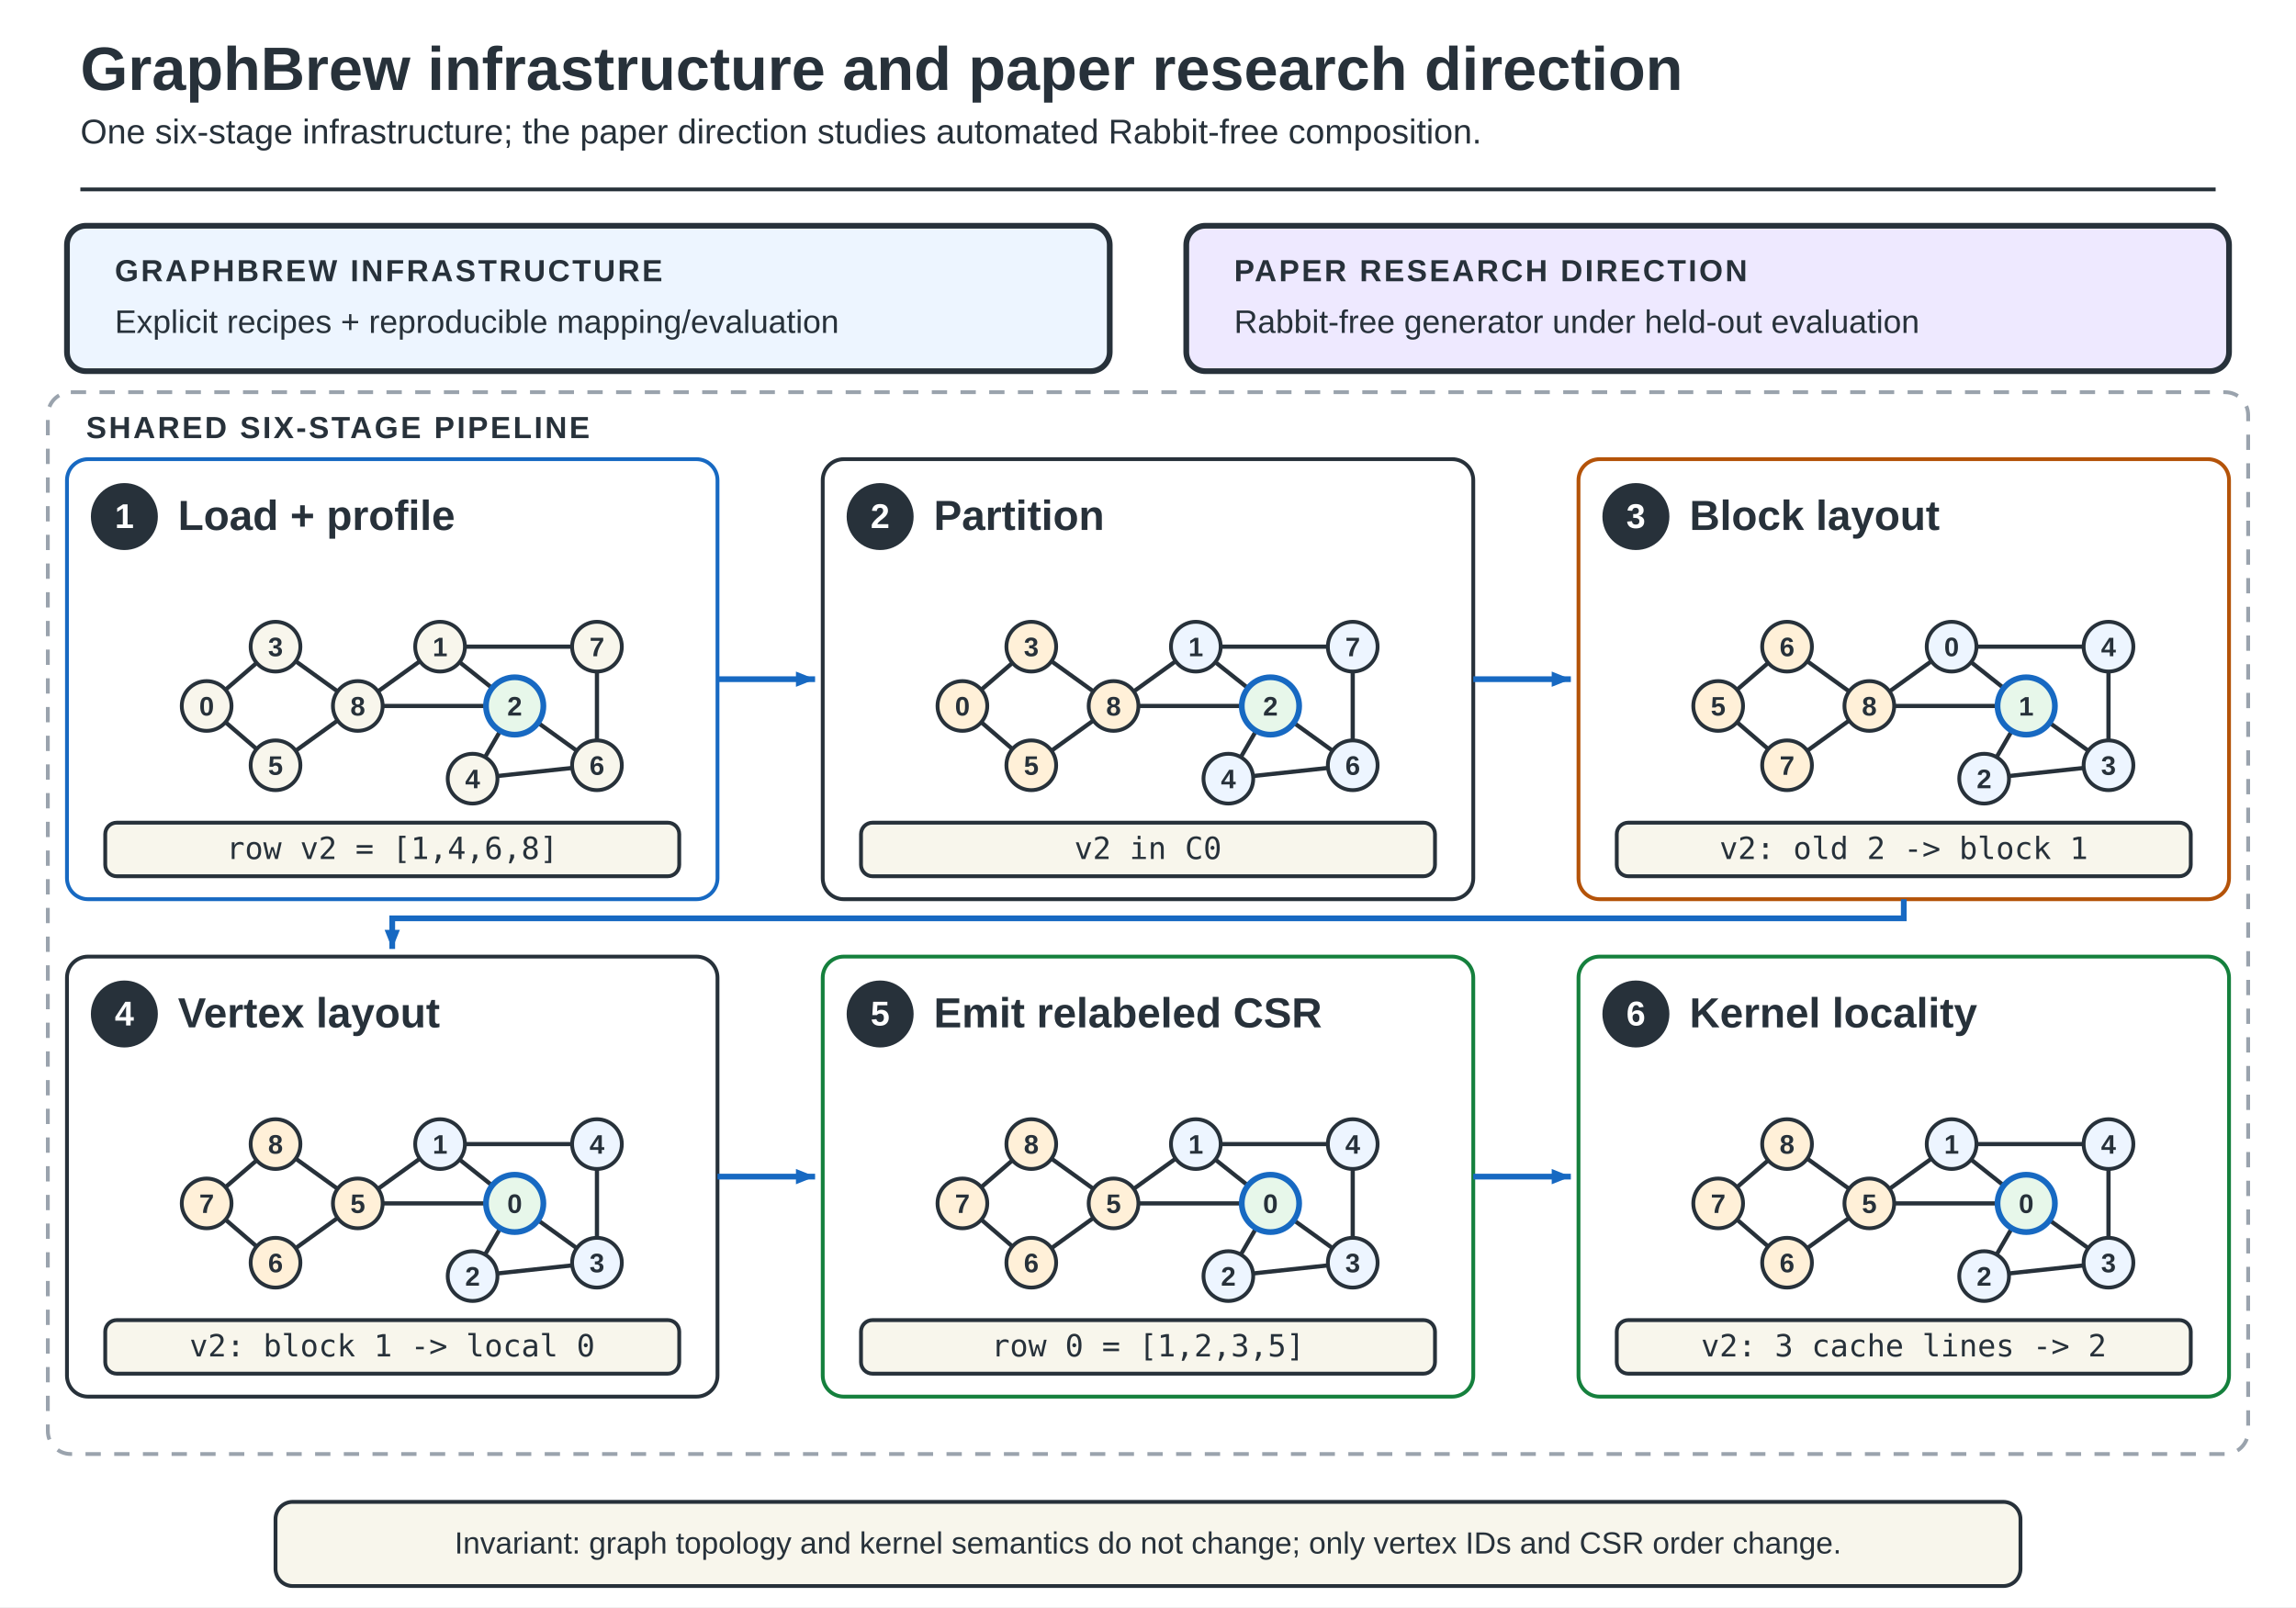
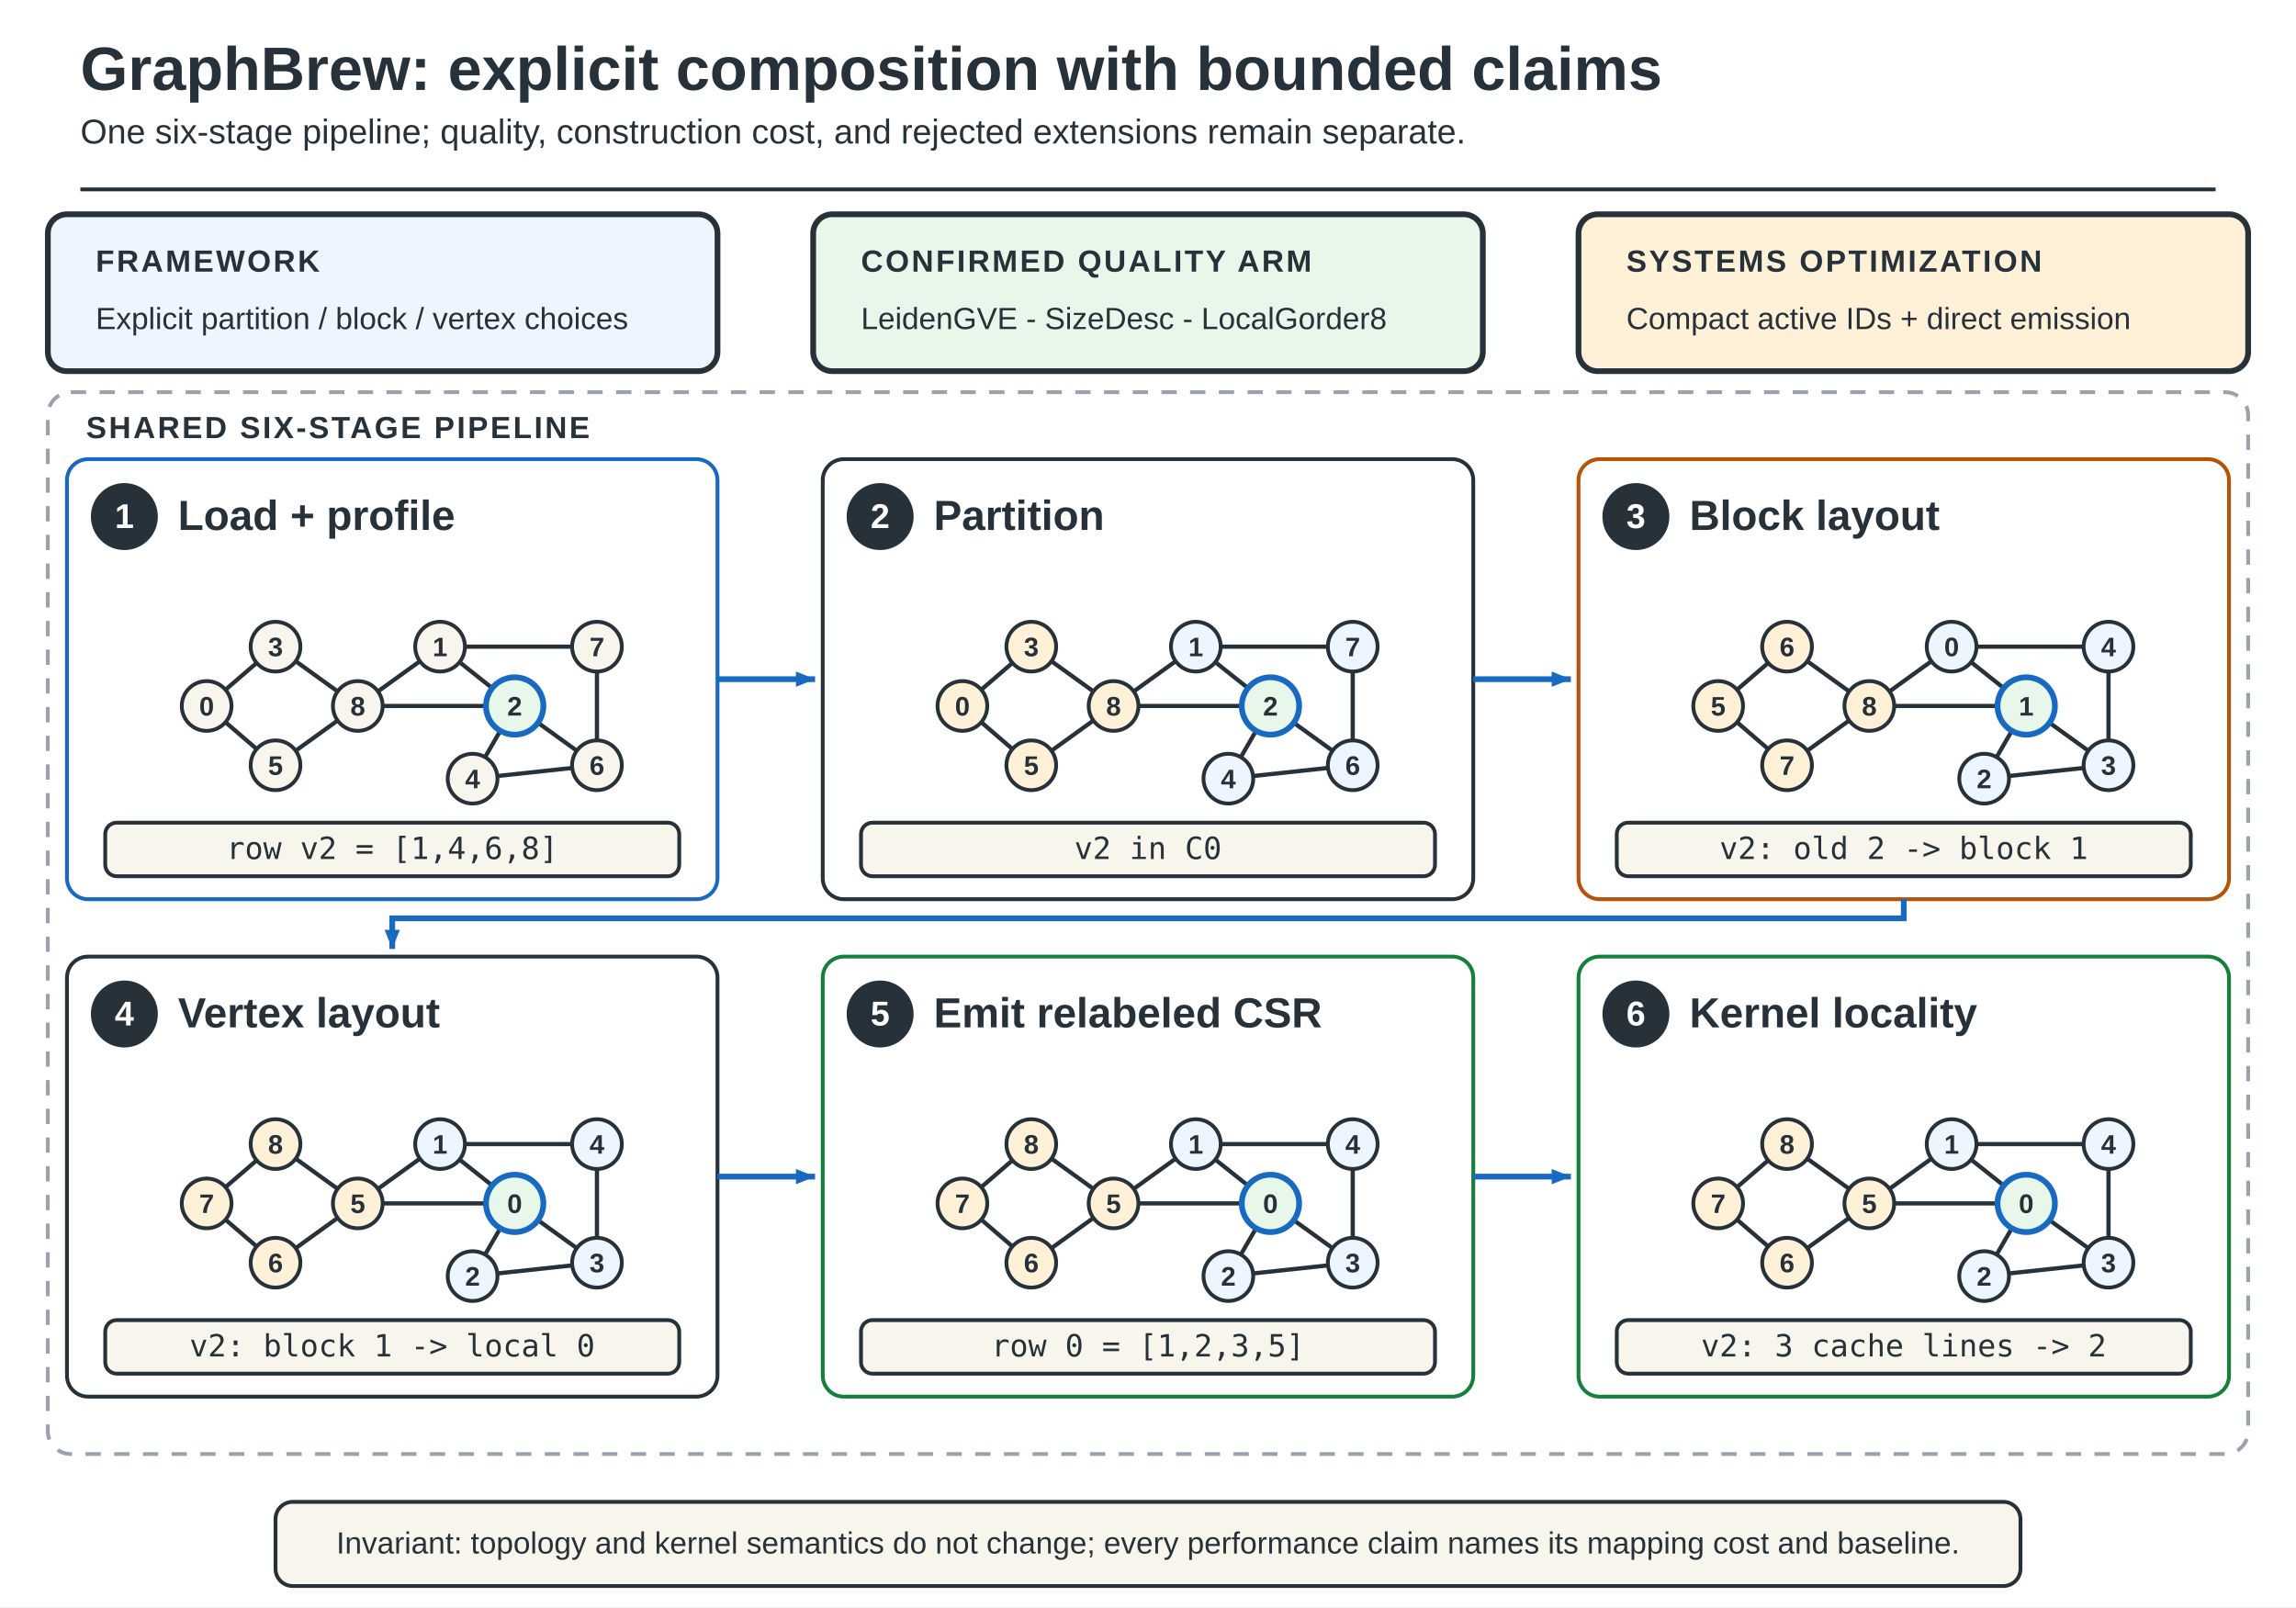
- <svg xmlns="http://www.w3.org/2000/svg" width="1200" height="840" viewBox="0 0 1200 840" role="img" aria-labelledby="title desc" fill="#27313A" data-figure-schema="graphbrew-public/v3">
+ <svg xmlns="http://www.w3.org/2000/svg" width="1200" height="840" viewBox="0 0 1200 840" role="img" aria-labelledby="title desc" fill="#27313A" data-figure-schema="graphbrew-public/v4">
  <defs>
    <marker id="arrow" viewBox="0 0 10 8" markerWidth="10" markerHeight="8" refX="10" refY="4" orient="auto" markerUnits="userSpaceOnUse">
      <path d="M0 0 L10 4 L0 8 Z" fill="#1769C2" />
    </marker>
    <style>
      :root{color-scheme:light dark}
      @media(prefers-color-scheme:dark){
        [fill="#27313A"]{fill:#ECE7DD}[stroke="#27313A"]{stroke:#ECE7DD}
        [fill="#FFFFFF"]{fill:#1E2327}[fill="#F8F6EC"]{fill:#252A2E}
        [fill="#EDF5FF"]{fill:#273846}[fill="#E7F7EA"]{fill:#24382A}
        [fill="#FFF0D8"]{fill:#3B3122}[fill="#F7DEDC"]{fill:#3D292A}
        [fill="#EEE9FF"]{fill:#302C3C}[stroke="#9AA3AD"]{stroke:#747D86}
        [stroke="#1769C2"]{stroke:#63A8FF}[fill="#1769C2"]{fill:#63A8FF}
        [stroke="#B45309"]{stroke:#F0B35A}[stroke="#15803D"]{stroke:#63D68B}
        .arrow{stroke:#63A8FF!important}.edge{stroke:#ECE7DD!important}
      }
      .sans{font-family:Arial,Helvetica,sans-serif}
      .mono{font-family:"SFMono-Regular",Consolas,monospace}
      .title{font-size:32px;font-weight:700}.subtitle{font-size:18px}
      .domain{font-size:16px;font-weight:700;letter-spacing:1.2px}.heading{font-size:22px;font-weight:700}
      .label{font-size:18px;font-weight:700}.body{font-size:17px}.small{font-size:16px}.micro{font-size:14px;font-weight:700}
      .arrow{fill:none;stroke:#1769C2;stroke-width:3;marker-end:url(#arrow)}
      .edge{stroke:#27313A;stroke-width:2.2}
    </style>
  </defs>
  <rect width="1200" height="840" fill="#FFFFFF" />
-   <text x="42" y="47" class="sans title">GraphBrew infrastructure and paper research direction</text>
-   <text x="42" y="75" class="sans subtitle">One six-stage infrastructure; the paper direction studies automated Rabbit-free composition.</text>
+   <text x="42" y="47" class="sans title">GraphBrew: explicit composition with bounded claims</text>
+   <text x="42" y="75" class="sans subtitle">One six-stage pipeline; quality, construction cost, and rejected extensions remain separate.</text>
  <line x1="42" y1="99" x2="1158" y2="99" stroke="#27313A" stroke-width="2" />
-   <rect x="35" y="118" width="545" height="76" rx="10" fill="#EDF5FF" stroke="#27313A" stroke-width="3" />
-   <text x="60" y="147" class="sans domain">GRAPHBREW INFRASTRUCTURE</text>
-   <text x="60" y="174" class="sans body">Explicit recipes + reproducible mapping/evaluation</text>
-   <rect x="620" y="118" width="545" height="76" rx="10" fill="#EEE9FF" stroke="#27313A" stroke-width="3" />
-   <text x="645" y="147" class="sans domain">PAPER RESEARCH DIRECTION</text>
-   <text x="645" y="174" class="sans body">Rabbit-free generator under held-out evaluation</text>
+   <rect x="25" y="112" width="350" height="82" rx="10" fill="#EDF5FF" stroke="#27313A" stroke-width="3" />
+   <text x="50" y="142" class="sans domain">FRAMEWORK</text>
+   <text x="50" y="172" class="sans small">Explicit partition / block / vertex choices</text>
+   <rect x="425" y="112" width="350" height="82" rx="10" fill="#E7F7EA" stroke="#27313A" stroke-width="3" />
+   <text x="450" y="142" class="sans domain">CONFIRMED QUALITY ARM</text>
+   <text x="450" y="172" class="sans small">LeidenGVE - SizeDesc - LocalGorder8</text>
+   <rect x="825" y="112" width="350" height="82" rx="10" fill="#FFF0D8" stroke="#27313A" stroke-width="3" />
+   <text x="850" y="142" class="sans domain">SYSTEMS OPTIMIZATION</text>
+   <text x="850" y="172" class="sans small">Compact active IDs + direct emission</text>
  <rect x="25" y="205" width="1150" height="555" rx="12" fill="none" stroke="#9AA3AD" stroke-width="2" stroke-dasharray="8 7" />
  <text x="45" y="229" class="sans domain">SHARED SIX-STAGE PIPELINE</text>
  <rect x="35" y="240" width="340" height="230" rx="11" fill="#FFFFFF" stroke="#1769C2" stroke-width="2" />
  <circle cx="65" cy="270" r="17" fill="#27313A" stroke="#27313A" stroke-width="1" />
  <text x="65" y="276" class="sans label" text-anchor="middle" fill="#FFFFFF">1</text>
  <text x="93" y="277" class="sans heading">Load + profile</text>
  <line x1="108" y1="369" x2="144" y2="338" class="edge" />
  <line x1="108" y1="369" x2="144" y2="400" class="edge" />
  <line x1="144" y1="338" x2="187" y2="369" class="edge" />
  <line x1="144" y1="400" x2="187" y2="369" class="edge" />
  <line x1="187" y1="369" x2="230" y2="338" class="edge" />
  <line x1="187" y1="369" x2="269" y2="369" class="edge" />
  <line x1="230" y1="338" x2="269" y2="369" class="edge" />
  <line x1="230" y1="338" x2="312" y2="338" class="edge" />
  <line x1="269" y1="369" x2="247" y2="407" class="edge" />
  <line x1="269" y1="369" x2="312" y2="400" class="edge" />
  <line x1="247" y1="407" x2="312" y2="400" class="edge" />
  <line x1="312" y1="400" x2="312" y2="338" class="edge" />
  <circle cx="108" cy="369" r="13" fill="#F8F6EC" stroke="#27313A" stroke-width="2" />
  <text x="108" y="374" class="sans micro" text-anchor="middle">0</text>
  <circle cx="230" cy="338" r="13" fill="#F8F6EC" stroke="#27313A" stroke-width="2" />
  <text x="230" y="343" class="sans micro" text-anchor="middle">1</text>
  <circle cx="269" cy="369" r="15" fill="#E7F7EA" stroke="#1769C2" stroke-width="3" />
  <text x="269" y="374" class="sans micro" text-anchor="middle">2</text>
  <circle cx="144" cy="338" r="13" fill="#F8F6EC" stroke="#27313A" stroke-width="2" />
  <text x="144" y="343" class="sans micro" text-anchor="middle">3</text>
  <circle cx="247" cy="407" r="13" fill="#F8F6EC" stroke="#27313A" stroke-width="2" />
  <text x="247" y="412" class="sans micro" text-anchor="middle">4</text>
  <circle cx="144" cy="400" r="13" fill="#F8F6EC" stroke="#27313A" stroke-width="2" />
  <text x="144" y="405" class="sans micro" text-anchor="middle">5</text>
  <circle cx="312" cy="400" r="13" fill="#F8F6EC" stroke="#27313A" stroke-width="2" />
  <text x="312" y="405" class="sans micro" text-anchor="middle">6</text>
  <circle cx="312" cy="338" r="13" fill="#F8F6EC" stroke="#27313A" stroke-width="2" />
  <text x="312" y="343" class="sans micro" text-anchor="middle">7</text>
  <circle cx="187" cy="369" r="13" fill="#F8F6EC" stroke="#27313A" stroke-width="2" />
  <text x="187" y="374" class="sans micro" text-anchor="middle">8</text>
  <rect x="55" y="430" width="300" height="28" rx="6" fill="#F8F6EC" stroke="#27313A" stroke-width="2" />
  <text x="205" y="449" class="mono small" text-anchor="middle">row v2 = [1,4,6,8]</text>
  <rect x="430" y="240" width="340" height="230" rx="11" fill="#FFFFFF" stroke="#27313A" stroke-width="2" />
  <circle cx="460" cy="270" r="17" fill="#27313A" stroke="#27313A" stroke-width="1" />
  <text x="460" y="276" class="sans label" text-anchor="middle" fill="#FFFFFF">2</text>
  <text x="488" y="277" class="sans heading">Partition</text>
  <line x1="503" y1="369" x2="539" y2="338" class="edge" />
  <line x1="503" y1="369" x2="539" y2="400" class="edge" />
  <line x1="539" y1="338" x2="582" y2="369" class="edge" />
  <line x1="539" y1="400" x2="582" y2="369" class="edge" />
  <line x1="582" y1="369" x2="625" y2="338" class="edge" />
  <line x1="582" y1="369" x2="664" y2="369" class="edge" />
  <line x1="625" y1="338" x2="664" y2="369" class="edge" />
  <line x1="625" y1="338" x2="707" y2="338" class="edge" />
  <line x1="664" y1="369" x2="642" y2="407" class="edge" />
  <line x1="664" y1="369" x2="707" y2="400" class="edge" />
  <line x1="642" y1="407" x2="707" y2="400" class="edge" />
  <line x1="707" y1="400" x2="707" y2="338" class="edge" />
  <circle cx="503" cy="369" r="13" fill="#FFF0D8" stroke="#27313A" stroke-width="2" />
  <text x="503" y="374" class="sans micro" text-anchor="middle">0</text>
  <circle cx="625" cy="338" r="13" fill="#EDF5FF" stroke="#27313A" stroke-width="2" />
  <text x="625" y="343" class="sans micro" text-anchor="middle">1</text>
  <circle cx="664" cy="369" r="15" fill="#E7F7EA" stroke="#1769C2" stroke-width="3" />
  <text x="664" y="374" class="sans micro" text-anchor="middle">2</text>
  <circle cx="539" cy="338" r="13" fill="#FFF0D8" stroke="#27313A" stroke-width="2" />
  <text x="539" y="343" class="sans micro" text-anchor="middle">3</text>
  <circle cx="642" cy="407" r="13" fill="#EDF5FF" stroke="#27313A" stroke-width="2" />
  <text x="642" y="412" class="sans micro" text-anchor="middle">4</text>
  <circle cx="539" cy="400" r="13" fill="#FFF0D8" stroke="#27313A" stroke-width="2" />
  <text x="539" y="405" class="sans micro" text-anchor="middle">5</text>
  <circle cx="707" cy="400" r="13" fill="#EDF5FF" stroke="#27313A" stroke-width="2" />
  <text x="707" y="405" class="sans micro" text-anchor="middle">6</text>
  <circle cx="707" cy="338" r="13" fill="#EDF5FF" stroke="#27313A" stroke-width="2" />
  <text x="707" y="343" class="sans micro" text-anchor="middle">7</text>
  <circle cx="582" cy="369" r="13" fill="#FFF0D8" stroke="#27313A" stroke-width="2" />
  <text x="582" y="374" class="sans micro" text-anchor="middle">8</text>
  <rect x="450" y="430" width="300" height="28" rx="6" fill="#F8F6EC" stroke="#27313A" stroke-width="2" />
  <text x="600" y="449" class="mono small" text-anchor="middle">v2 in C0</text>
  <rect x="825" y="240" width="340" height="230" rx="11" fill="#FFFFFF" stroke="#B45309" stroke-width="2" />
  <circle cx="855" cy="270" r="17" fill="#27313A" stroke="#27313A" stroke-width="1" />
  <text x="855" y="276" class="sans label" text-anchor="middle" fill="#FFFFFF">3</text>
  <text x="883" y="277" class="sans heading">Block layout</text>
  <line x1="898" y1="369" x2="934" y2="338" class="edge" />
  <line x1="898" y1="369" x2="934" y2="400" class="edge" />
  <line x1="934" y1="338" x2="977" y2="369" class="edge" />
  <line x1="934" y1="400" x2="977" y2="369" class="edge" />
  <line x1="977" y1="369" x2="1020" y2="338" class="edge" />
  <line x1="977" y1="369" x2="1059" y2="369" class="edge" />
  <line x1="1020" y1="338" x2="1059" y2="369" class="edge" />
  <line x1="1020" y1="338" x2="1102" y2="338" class="edge" />
  <line x1="1059" y1="369" x2="1037" y2="407" class="edge" />
  <line x1="1059" y1="369" x2="1102" y2="400" class="edge" />
  <line x1="1037" y1="407" x2="1102" y2="400" class="edge" />
  <line x1="1102" y1="400" x2="1102" y2="338" class="edge" />
  <circle cx="898" cy="369" r="13" fill="#FFF0D8" stroke="#27313A" stroke-width="2" />
  <text x="898" y="374" class="sans micro" text-anchor="middle">5</text>
  <circle cx="1020" cy="338" r="13" fill="#EDF5FF" stroke="#27313A" stroke-width="2" />
  <text x="1020" y="343" class="sans micro" text-anchor="middle">0</text>
  <circle cx="1059" cy="369" r="15" fill="#E7F7EA" stroke="#1769C2" stroke-width="3" />
  <text x="1059" y="374" class="sans micro" text-anchor="middle">1</text>
  <circle cx="934" cy="338" r="13" fill="#FFF0D8" stroke="#27313A" stroke-width="2" />
  <text x="934" y="343" class="sans micro" text-anchor="middle">6</text>
  <circle cx="1037" cy="407" r="13" fill="#EDF5FF" stroke="#27313A" stroke-width="2" />
  <text x="1037" y="412" class="sans micro" text-anchor="middle">2</text>
  <circle cx="934" cy="400" r="13" fill="#FFF0D8" stroke="#27313A" stroke-width="2" />
  <text x="934" y="405" class="sans micro" text-anchor="middle">7</text>
  <circle cx="1102" cy="400" r="13" fill="#EDF5FF" stroke="#27313A" stroke-width="2" />
  <text x="1102" y="405" class="sans micro" text-anchor="middle">3</text>
  <circle cx="1102" cy="338" r="13" fill="#EDF5FF" stroke="#27313A" stroke-width="2" />
  <text x="1102" y="343" class="sans micro" text-anchor="middle">4</text>
  <circle cx="977" cy="369" r="13" fill="#FFF0D8" stroke="#27313A" stroke-width="2" />
  <text x="977" y="374" class="sans micro" text-anchor="middle">8</text>
  <rect x="845" y="430" width="300" height="28" rx="6" fill="#F8F6EC" stroke="#27313A" stroke-width="2" />
  <text x="995" y="449" class="mono small" text-anchor="middle">v2: old 2 -&gt; block 1</text>
  <rect x="35" y="500" width="340" height="230" rx="11" fill="#FFFFFF" stroke="#27313A" stroke-width="2" />
  <circle cx="65" cy="530" r="17" fill="#27313A" stroke="#27313A" stroke-width="1" />
  <text x="65" y="536" class="sans label" text-anchor="middle" fill="#FFFFFF">4</text>
  <text x="93" y="537" class="sans heading">Vertex layout</text>
  <line x1="108" y1="629" x2="144" y2="598" class="edge" />
  <line x1="108" y1="629" x2="144" y2="660" class="edge" />
  <line x1="144" y1="598" x2="187" y2="629" class="edge" />
  <line x1="144" y1="660" x2="187" y2="629" class="edge" />
  <line x1="187" y1="629" x2="230" y2="598" class="edge" />
  <line x1="187" y1="629" x2="269" y2="629" class="edge" />
  <line x1="230" y1="598" x2="269" y2="629" class="edge" />
  <line x1="230" y1="598" x2="312" y2="598" class="edge" />
  <line x1="269" y1="629" x2="247" y2="667" class="edge" />
  <line x1="269" y1="629" x2="312" y2="660" class="edge" />
  <line x1="247" y1="667" x2="312" y2="660" class="edge" />
  <line x1="312" y1="660" x2="312" y2="598" class="edge" />
  <circle cx="108" cy="629" r="13" fill="#FFF0D8" stroke="#27313A" stroke-width="2" />
  <text x="108" y="634" class="sans micro" text-anchor="middle">7</text>
  <circle cx="230" cy="598" r="13" fill="#EDF5FF" stroke="#27313A" stroke-width="2" />
  <text x="230" y="603" class="sans micro" text-anchor="middle">1</text>
  <circle cx="269" cy="629" r="15" fill="#E7F7EA" stroke="#1769C2" stroke-width="3" />
  <text x="269" y="634" class="sans micro" text-anchor="middle">0</text>
  <circle cx="144" cy="598" r="13" fill="#FFF0D8" stroke="#27313A" stroke-width="2" />
  <text x="144" y="603" class="sans micro" text-anchor="middle">8</text>
  <circle cx="247" cy="667" r="13" fill="#EDF5FF" stroke="#27313A" stroke-width="2" />
  <text x="247" y="672" class="sans micro" text-anchor="middle">2</text>
  <circle cx="144" cy="660" r="13" fill="#FFF0D8" stroke="#27313A" stroke-width="2" />
  <text x="144" y="665" class="sans micro" text-anchor="middle">6</text>
  <circle cx="312" cy="660" r="13" fill="#EDF5FF" stroke="#27313A" stroke-width="2" />
  <text x="312" y="665" class="sans micro" text-anchor="middle">3</text>
  <circle cx="312" cy="598" r="13" fill="#EDF5FF" stroke="#27313A" stroke-width="2" />
  <text x="312" y="603" class="sans micro" text-anchor="middle">4</text>
  <circle cx="187" cy="629" r="13" fill="#FFF0D8" stroke="#27313A" stroke-width="2" />
  <text x="187" y="634" class="sans micro" text-anchor="middle">5</text>
  <rect x="55" y="690" width="300" height="28" rx="6" fill="#F8F6EC" stroke="#27313A" stroke-width="2" />
  <text x="205" y="709" class="mono small" text-anchor="middle">v2: block 1 -&gt; local 0</text>
  <rect x="430" y="500" width="340" height="230" rx="11" fill="#FFFFFF" stroke="#15803D" stroke-width="2" />
  <circle cx="460" cy="530" r="17" fill="#27313A" stroke="#27313A" stroke-width="1" />
  <text x="460" y="536" class="sans label" text-anchor="middle" fill="#FFFFFF">5</text>
  <text x="488" y="537" class="sans heading">Emit relabeled CSR</text>
  <line x1="503" y1="629" x2="539" y2="598" class="edge" />
  <line x1="503" y1="629" x2="539" y2="660" class="edge" />
  <line x1="539" y1="598" x2="582" y2="629" class="edge" />
  <line x1="539" y1="660" x2="582" y2="629" class="edge" />
  <line x1="582" y1="629" x2="625" y2="598" class="edge" />
  <line x1="582" y1="629" x2="664" y2="629" class="edge" />
  <line x1="625" y1="598" x2="664" y2="629" class="edge" />
  <line x1="625" y1="598" x2="707" y2="598" class="edge" />
  <line x1="664" y1="629" x2="642" y2="667" class="edge" />
  <line x1="664" y1="629" x2="707" y2="660" class="edge" />
  <line x1="642" y1="667" x2="707" y2="660" class="edge" />
  <line x1="707" y1="660" x2="707" y2="598" class="edge" />
  <circle cx="503" cy="629" r="13" fill="#FFF0D8" stroke="#27313A" stroke-width="2" />
  <text x="503" y="634" class="sans micro" text-anchor="middle">7</text>
  <circle cx="625" cy="598" r="13" fill="#EDF5FF" stroke="#27313A" stroke-width="2" />
  <text x="625" y="603" class="sans micro" text-anchor="middle">1</text>
  <circle cx="664" cy="629" r="15" fill="#E7F7EA" stroke="#1769C2" stroke-width="3" />
  <text x="664" y="634" class="sans micro" text-anchor="middle">0</text>
  <circle cx="539" cy="598" r="13" fill="#FFF0D8" stroke="#27313A" stroke-width="2" />
  <text x="539" y="603" class="sans micro" text-anchor="middle">8</text>
  <circle cx="642" cy="667" r="13" fill="#EDF5FF" stroke="#27313A" stroke-width="2" />
  <text x="642" y="672" class="sans micro" text-anchor="middle">2</text>
  <circle cx="539" cy="660" r="13" fill="#FFF0D8" stroke="#27313A" stroke-width="2" />
  <text x="539" y="665" class="sans micro" text-anchor="middle">6</text>
  <circle cx="707" cy="660" r="13" fill="#EDF5FF" stroke="#27313A" stroke-width="2" />
  <text x="707" y="665" class="sans micro" text-anchor="middle">3</text>
  <circle cx="707" cy="598" r="13" fill="#EDF5FF" stroke="#27313A" stroke-width="2" />
  <text x="707" y="603" class="sans micro" text-anchor="middle">4</text>
  <circle cx="582" cy="629" r="13" fill="#FFF0D8" stroke="#27313A" stroke-width="2" />
  <text x="582" y="634" class="sans micro" text-anchor="middle">5</text>
  <rect x="450" y="690" width="300" height="28" rx="6" fill="#F8F6EC" stroke="#27313A" stroke-width="2" />
  <text x="600" y="709" class="mono small" text-anchor="middle">row 0 = [1,2,3,5]</text>
  <rect x="825" y="500" width="340" height="230" rx="11" fill="#FFFFFF" stroke="#15803D" stroke-width="2" />
  <circle cx="855" cy="530" r="17" fill="#27313A" stroke="#27313A" stroke-width="1" />
  <text x="855" y="536" class="sans label" text-anchor="middle" fill="#FFFFFF">6</text>
  <text x="883" y="537" class="sans heading">Kernel locality</text>
  <line x1="898" y1="629" x2="934" y2="598" class="edge" />
  <line x1="898" y1="629" x2="934" y2="660" class="edge" />
  <line x1="934" y1="598" x2="977" y2="629" class="edge" />
  <line x1="934" y1="660" x2="977" y2="629" class="edge" />
  <line x1="977" y1="629" x2="1020" y2="598" class="edge" />
  <line x1="977" y1="629" x2="1059" y2="629" class="edge" />
  <line x1="1020" y1="598" x2="1059" y2="629" class="edge" />
  <line x1="1020" y1="598" x2="1102" y2="598" class="edge" />
  <line x1="1059" y1="629" x2="1037" y2="667" class="edge" />
  <line x1="1059" y1="629" x2="1102" y2="660" class="edge" />
  <line x1="1037" y1="667" x2="1102" y2="660" class="edge" />
  <line x1="1102" y1="660" x2="1102" y2="598" class="edge" />
  <circle cx="898" cy="629" r="13" fill="#FFF0D8" stroke="#27313A" stroke-width="2" />
  <text x="898" y="634" class="sans micro" text-anchor="middle">7</text>
  <circle cx="1020" cy="598" r="13" fill="#EDF5FF" stroke="#27313A" stroke-width="2" />
  <text x="1020" y="603" class="sans micro" text-anchor="middle">1</text>
  <circle cx="1059" cy="629" r="15" fill="#E7F7EA" stroke="#1769C2" stroke-width="3" />
  <text x="1059" y="634" class="sans micro" text-anchor="middle">0</text>
  <circle cx="934" cy="598" r="13" fill="#FFF0D8" stroke="#27313A" stroke-width="2" />
  <text x="934" y="603" class="sans micro" text-anchor="middle">8</text>
  <circle cx="1037" cy="667" r="13" fill="#EDF5FF" stroke="#27313A" stroke-width="2" />
  <text x="1037" y="672" class="sans micro" text-anchor="middle">2</text>
  <circle cx="934" cy="660" r="13" fill="#FFF0D8" stroke="#27313A" stroke-width="2" />
  <text x="934" y="665" class="sans micro" text-anchor="middle">6</text>
  <circle cx="1102" cy="660" r="13" fill="#EDF5FF" stroke="#27313A" stroke-width="2" />
  <text x="1102" y="665" class="sans micro" text-anchor="middle">3</text>
  <circle cx="1102" cy="598" r="13" fill="#EDF5FF" stroke="#27313A" stroke-width="2" />
  <text x="1102" y="603" class="sans micro" text-anchor="middle">4</text>
  <circle cx="977" cy="629" r="13" fill="#FFF0D8" stroke="#27313A" stroke-width="2" />
  <text x="977" y="634" class="sans micro" text-anchor="middle">5</text>
  <rect x="845" y="690" width="300" height="28" rx="6" fill="#F8F6EC" stroke="#27313A" stroke-width="2" />
  <text x="995" y="709" class="mono small" text-anchor="middle">v2: 3 cache lines -&gt; 2</text>
  <path d="M375 355 H426" class="arrow" />
  <path d="M770 355 H821" class="arrow" />
  <path d="M995 470 V480 H205 V496" class="arrow" />
  <path d="M375 615 H426" class="arrow" />
  <path d="M770 615 H821" class="arrow" />
  <rect x="144" y="785" width="912" height="44" rx="9" fill="#F8F6EC" stroke="#27313A" stroke-width="2" />
-   <text x="600" y="812" class="sans small" text-anchor="middle">Invariant: graph topology and kernel semantics do not change; only vertex IDs and CSR order change.</text>
+   <text x="600" y="812" class="sans small" text-anchor="middle">Invariant: topology and kernel semantics do not change; every performance claim names its mapping cost and baseline.</text>
</svg>
